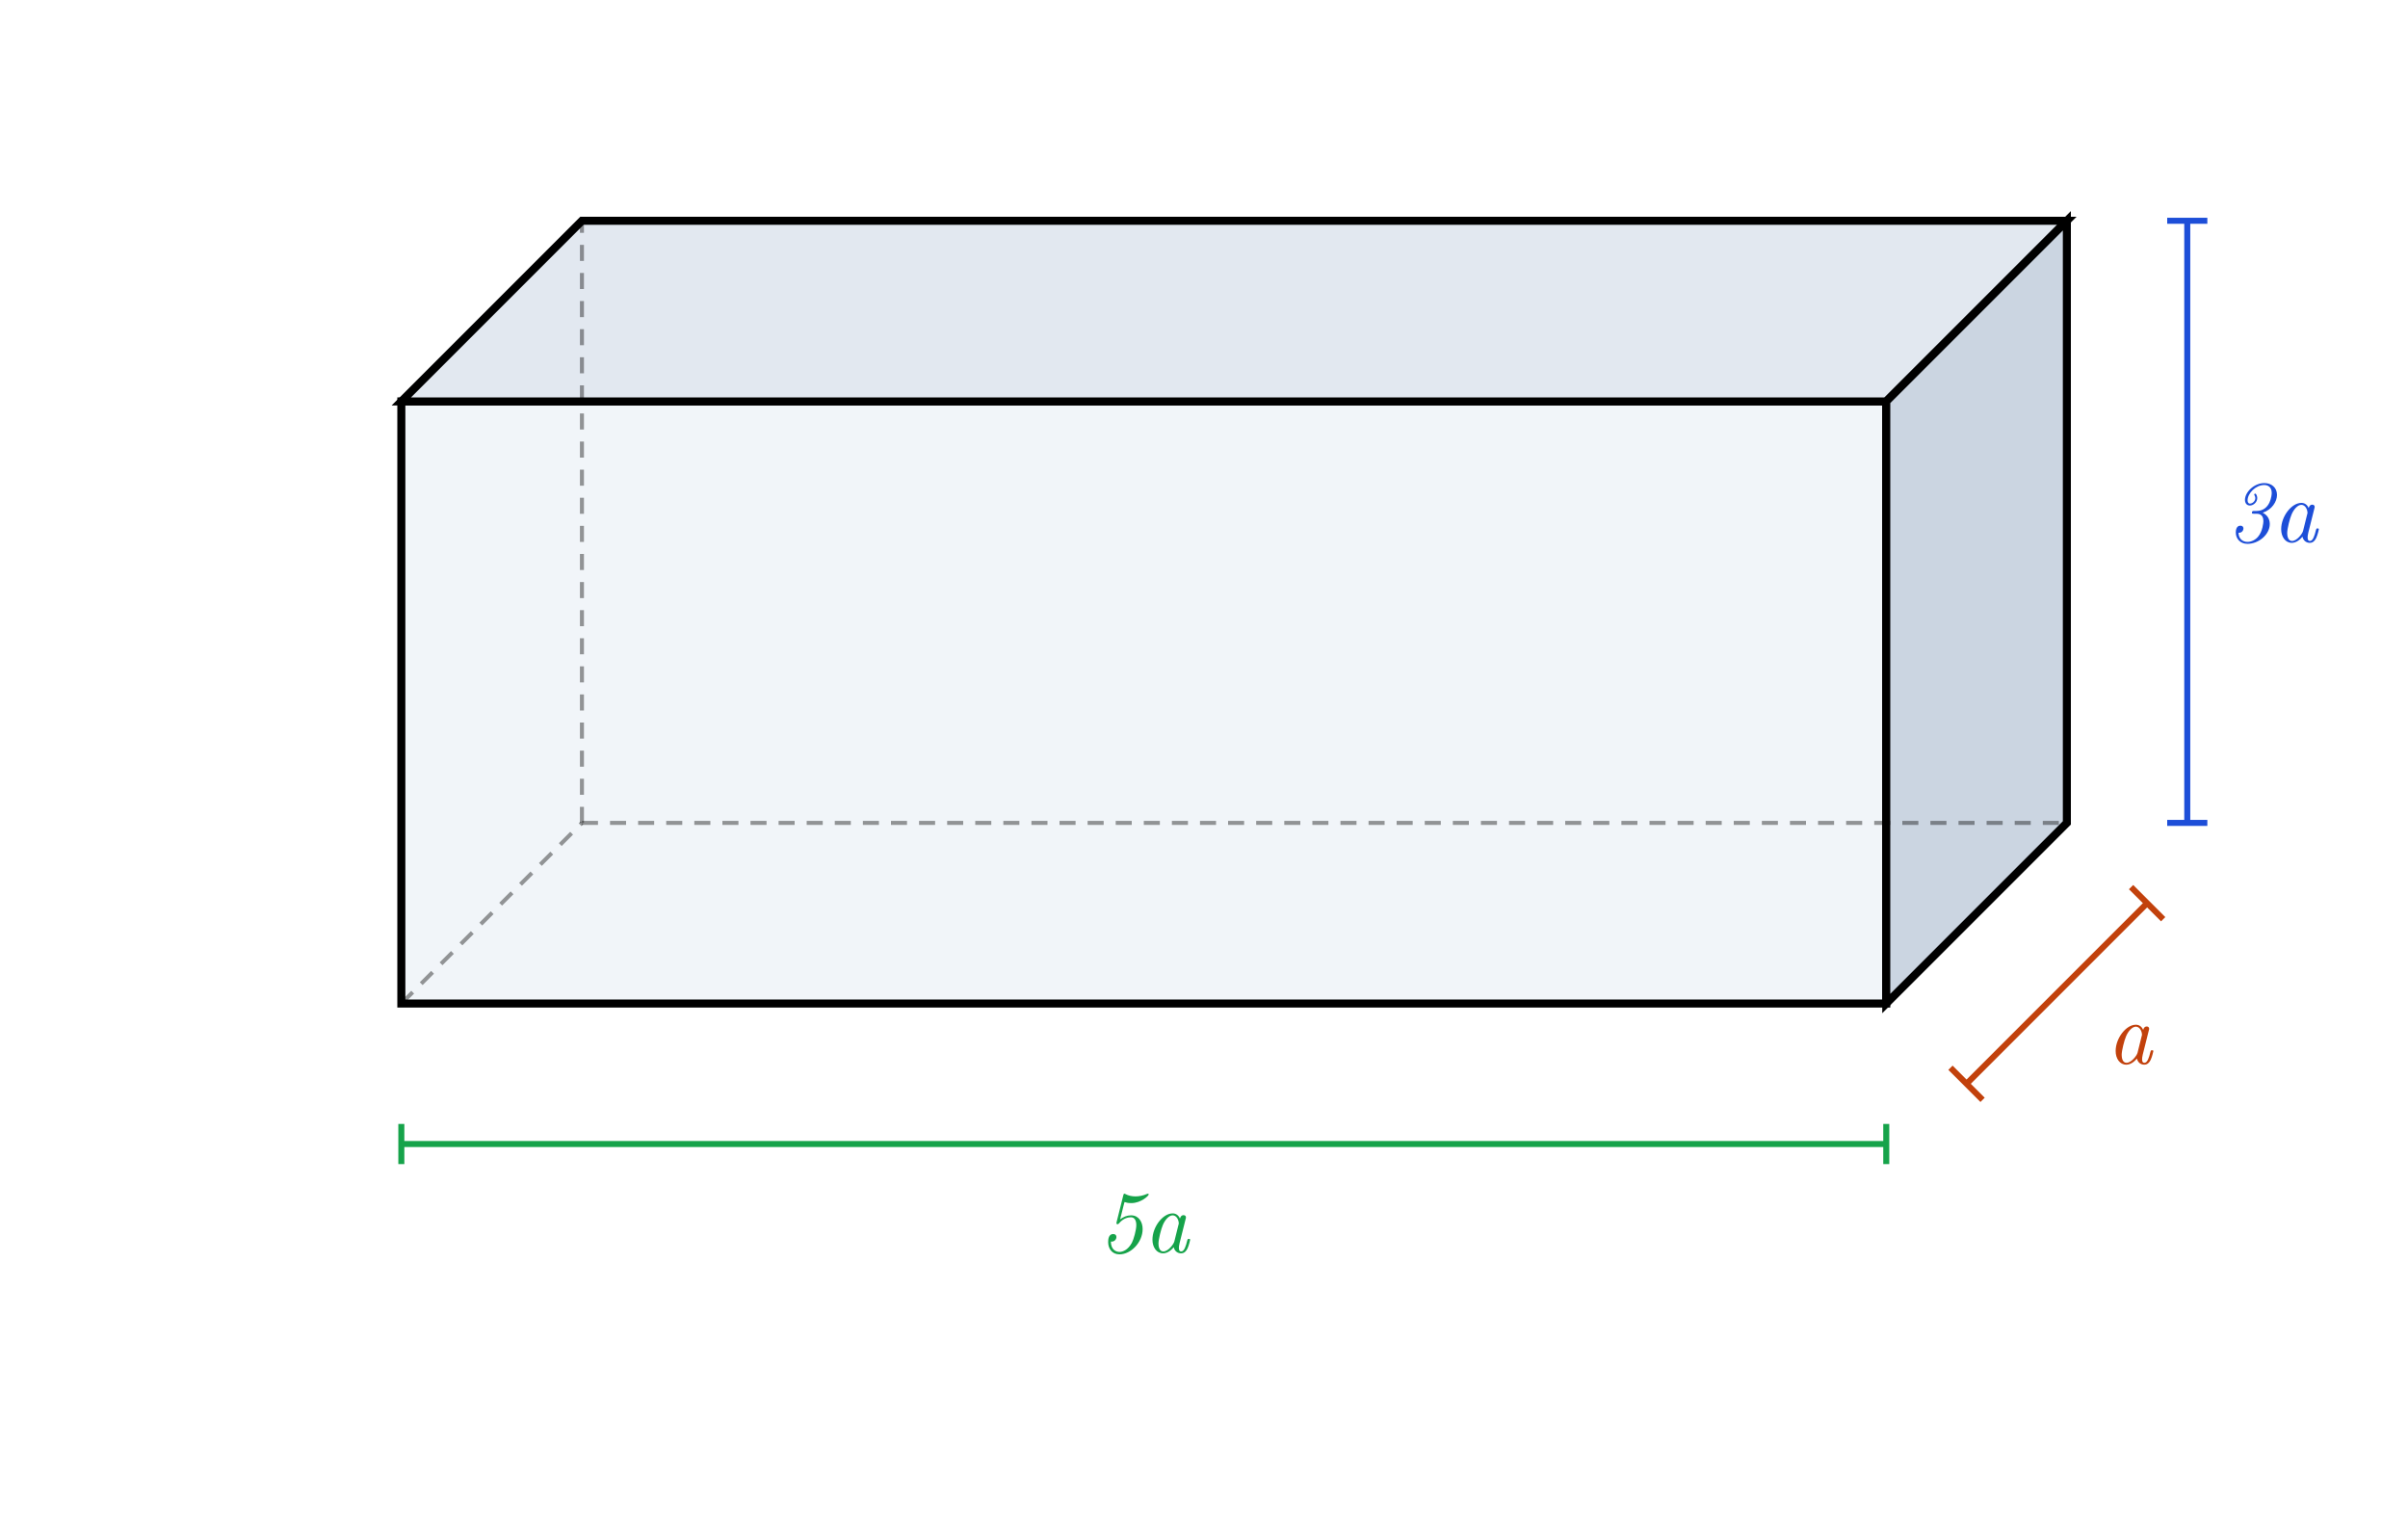
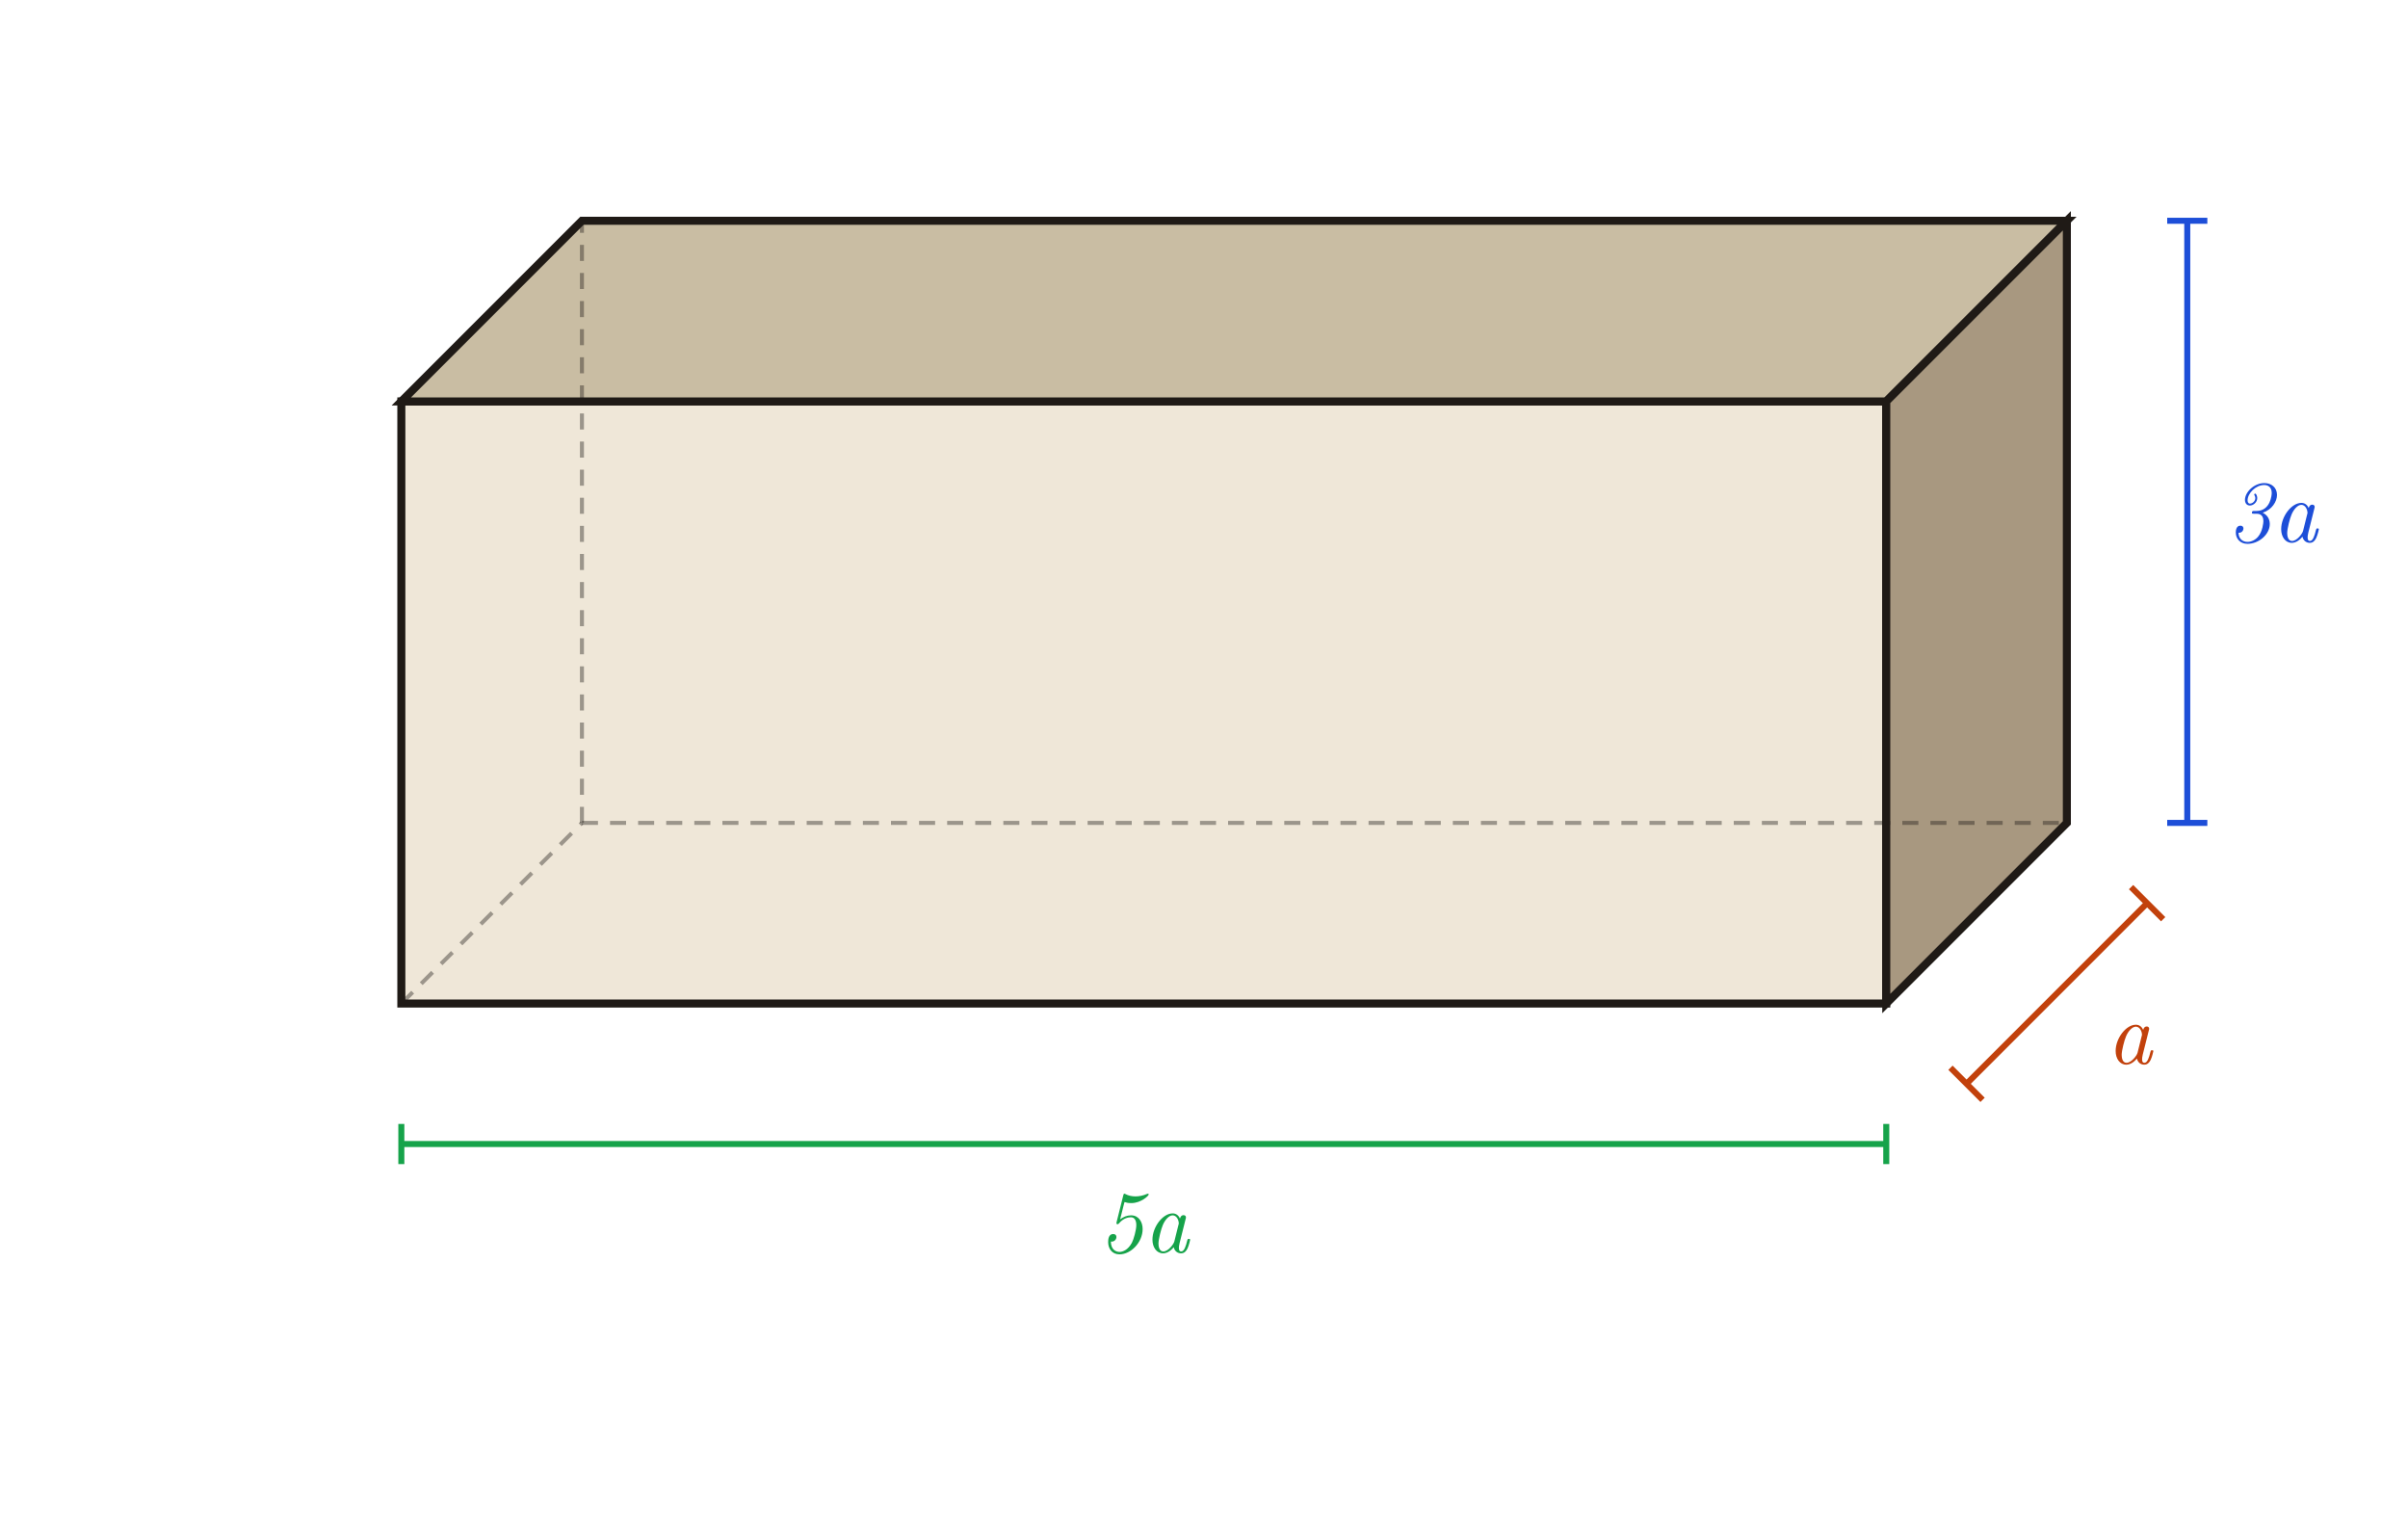
<svg xmlns="http://www.w3.org/2000/svg" fill="currentColor" viewBox="0 0 600 380" width="600" height="380" font-family="'Latin Modern Roman', Georgia, 'Times New Roman', serif">
-   <polygon points="100,100 470,100 470,250 100,250" fill="#f1f5f9" stroke="currentColor" stroke-width="2" />
-   <polygon points="100,100 145,55 515,55 470,100" fill="#e2e8f0" stroke="currentColor" stroke-width="2" />
-   <polygon points="470,100 515,55 515,205 470,250" fill="#cbd5e1" stroke="currentColor" stroke-width="2" />
-   <line x1="100" y1="250" x2="145" y2="205" stroke="currentColor" stroke-width="1" stroke-dasharray="4,3" opacity="0.4" />
-   <line x1="145" y1="205" x2="515" y2="205" stroke="currentColor" stroke-width="1" stroke-dasharray="4,3" opacity="0.4" />
-   <line x1="145" y1="205" x2="145" y2="55" stroke="currentColor" stroke-width="1" stroke-dasharray="4,3" opacity="0.4" />
+   <polygon points="100,100 470,100 470,250 100,250" fill="#efe7d8" stroke="#1f1a16" stroke-width="2" />
+   <polygon points="100,100 145,55 515,55 470,100" fill="#c9bda3" stroke="#1f1a16" stroke-width="2" />
+   <polygon points="470,100 515,55 515,205 470,250" fill="#a89880" stroke="#1f1a16" stroke-width="2" />
+   <line x1="100" y1="250" x2="145" y2="205" stroke="#1f1a16" stroke-width="1" stroke-dasharray="4,3" opacity="0.4" />
+   <line x1="145" y1="205" x2="515" y2="205" stroke="#1f1a16" stroke-width="1" stroke-dasharray="4,3" opacity="0.4" />
+   <line x1="145" y1="205" x2="145" y2="55" stroke="#1f1a16" stroke-width="1" stroke-dasharray="4,3" opacity="0.4" />
  <line x1="545" y1="55" x2="545" y2="205" stroke="#1d4ed8" stroke-width="1.5" />
  <line x1="540" y1="55" x2="550" y2="55" stroke="#1d4ed8" stroke-width="1.5" />
  <line x1="540" y1="205" x2="550" y2="205" stroke="#1d4ed8" stroke-width="1.5" />
  <text x="555" y="135" font-size="22" fill="#1d4ed8" font-style="italic">3a</text>
  <line x1="100" y1="285" x2="470" y2="285" stroke="#16a34a" stroke-width="1.5" />
  <line x1="100" y1="280" x2="100" y2="290" stroke="#16a34a" stroke-width="1.5" />
  <line x1="470" y1="280" x2="470" y2="290" stroke="#16a34a" stroke-width="1.5" />
  <text x="285" y="312" text-anchor="middle" font-size="22" fill="#16a34a" font-style="italic">5a</text>
  <line x1="490" y1="270" x2="535" y2="225" stroke="#c2410c" stroke-width="1.5" />
  <line x1="486" y1="266" x2="494" y2="274" stroke="#c2410c" stroke-width="1.5" />
  <line x1="531" y1="221" x2="539" y2="229" stroke="#c2410c" stroke-width="1.5" />
  <text x="525" y="265" font-size="22" fill="#c2410c" font-style="italic">a</text>
</svg>
